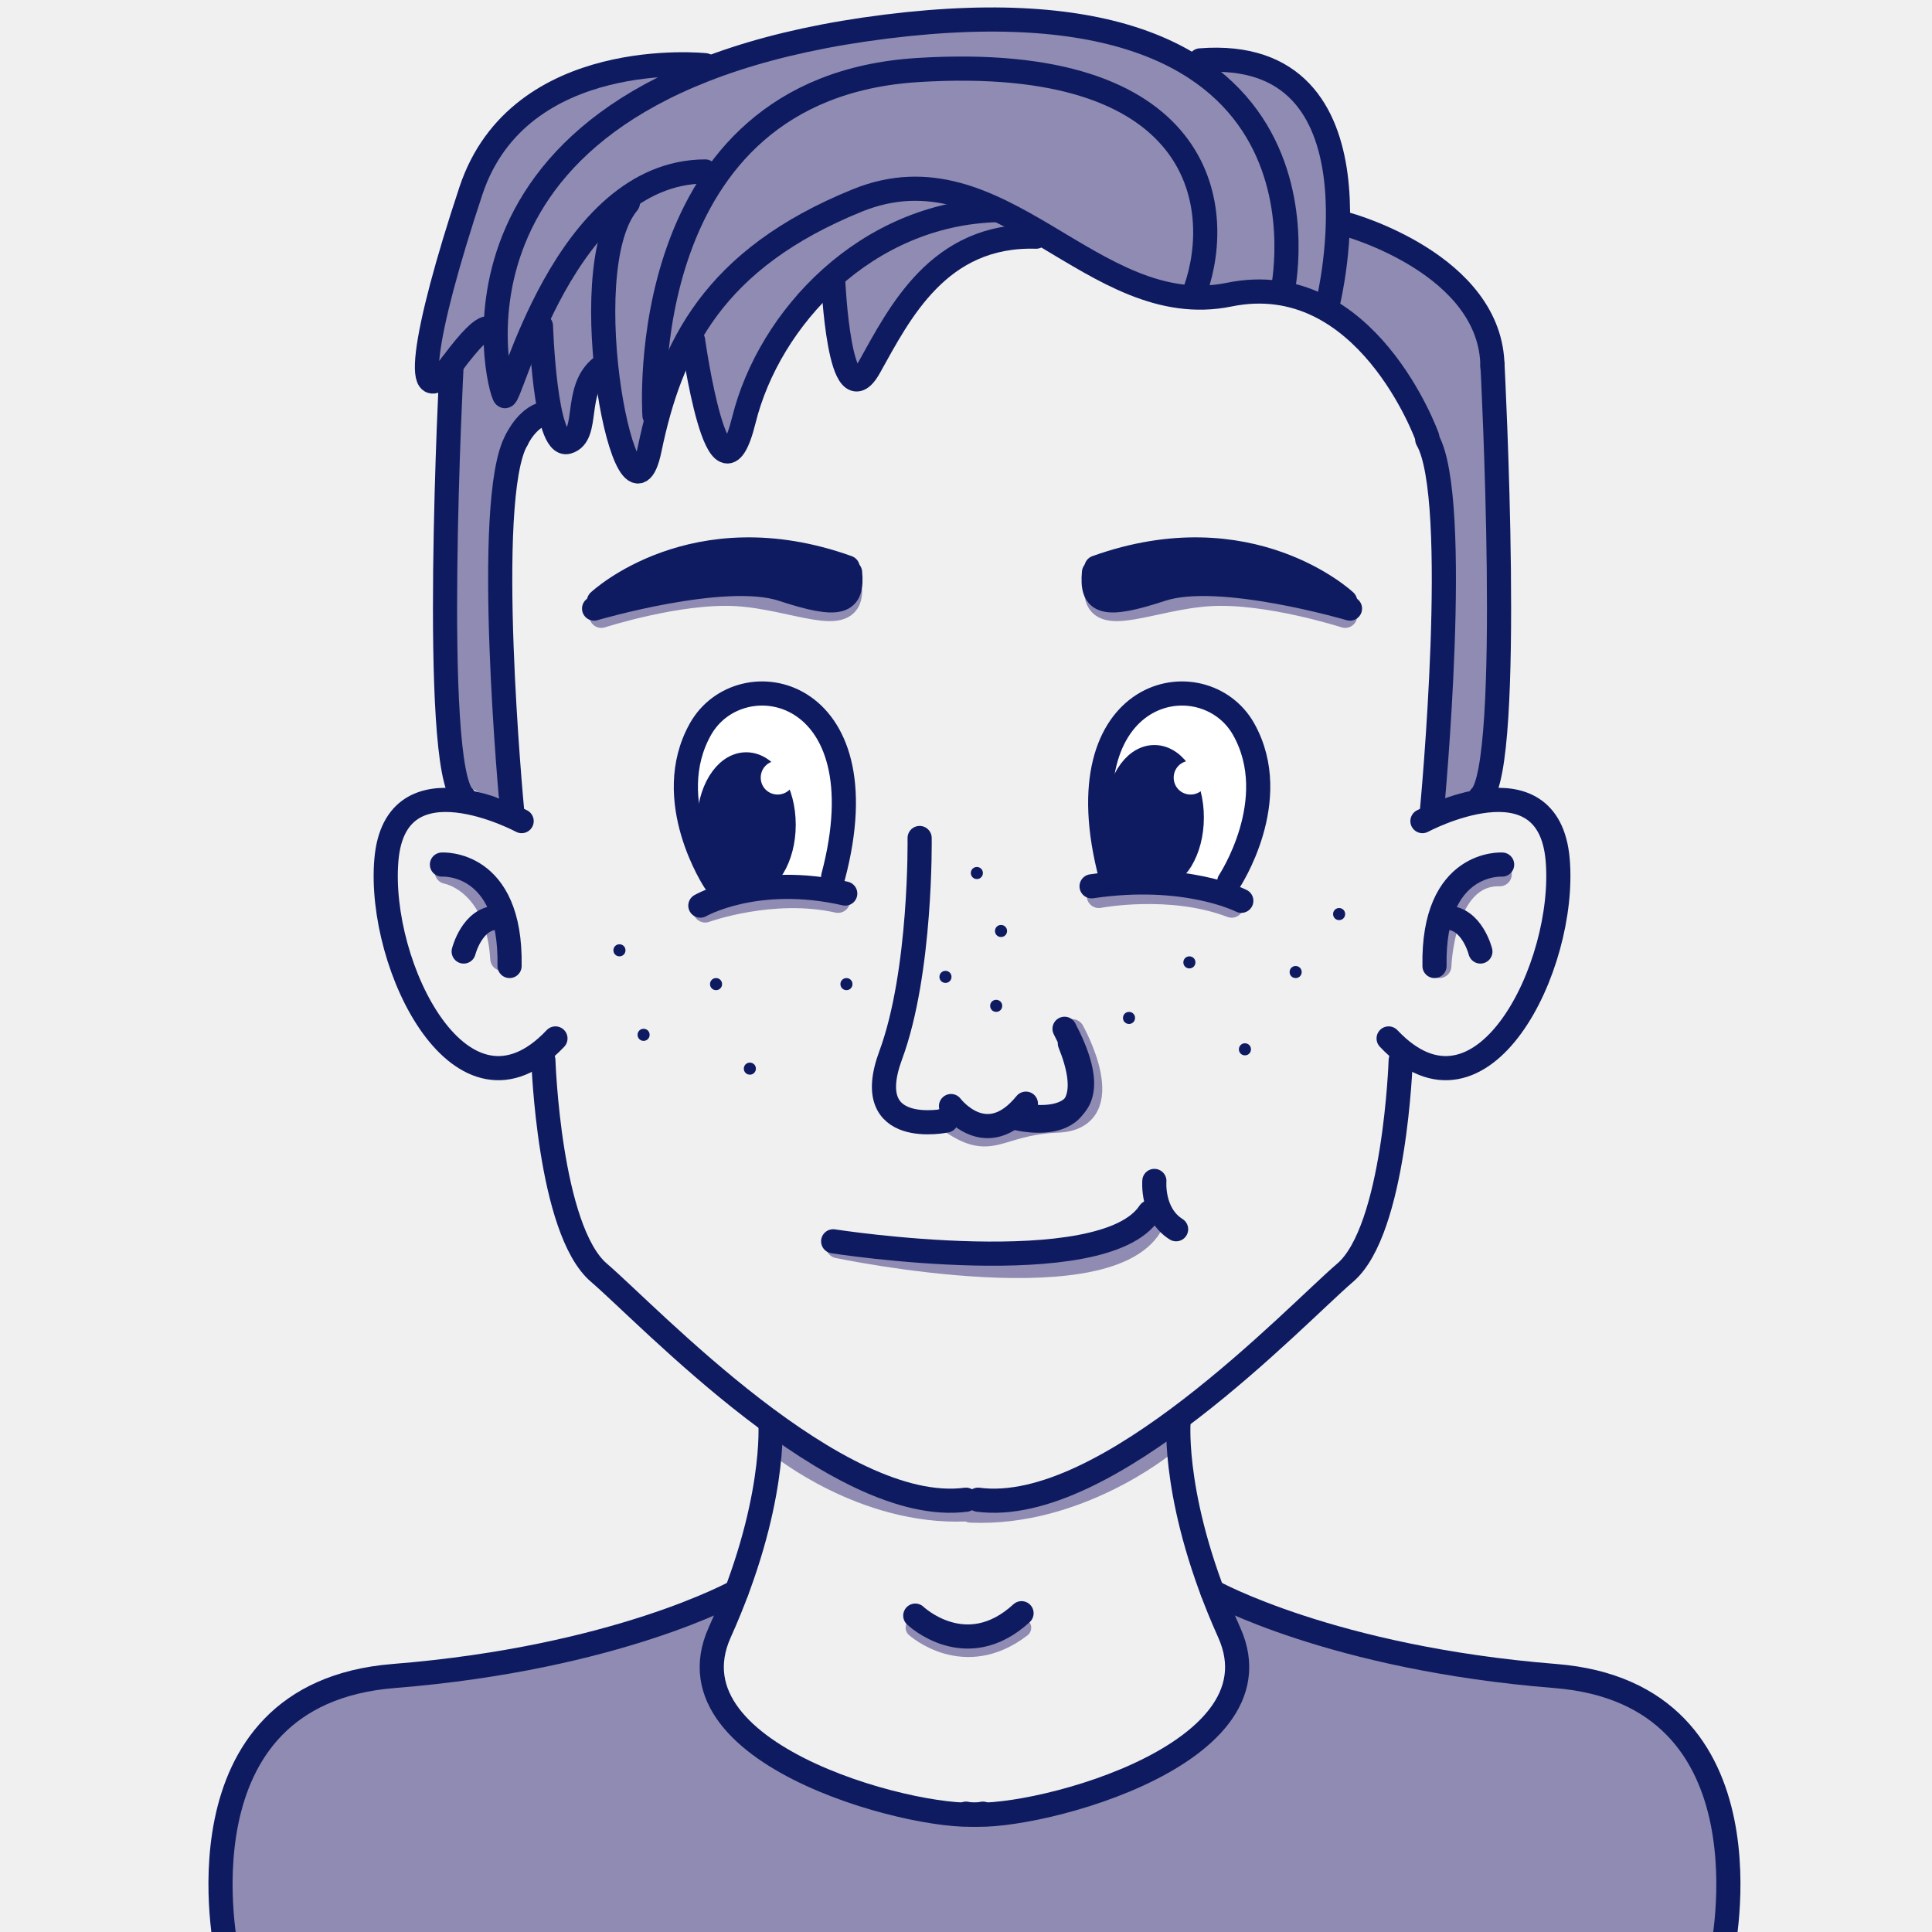
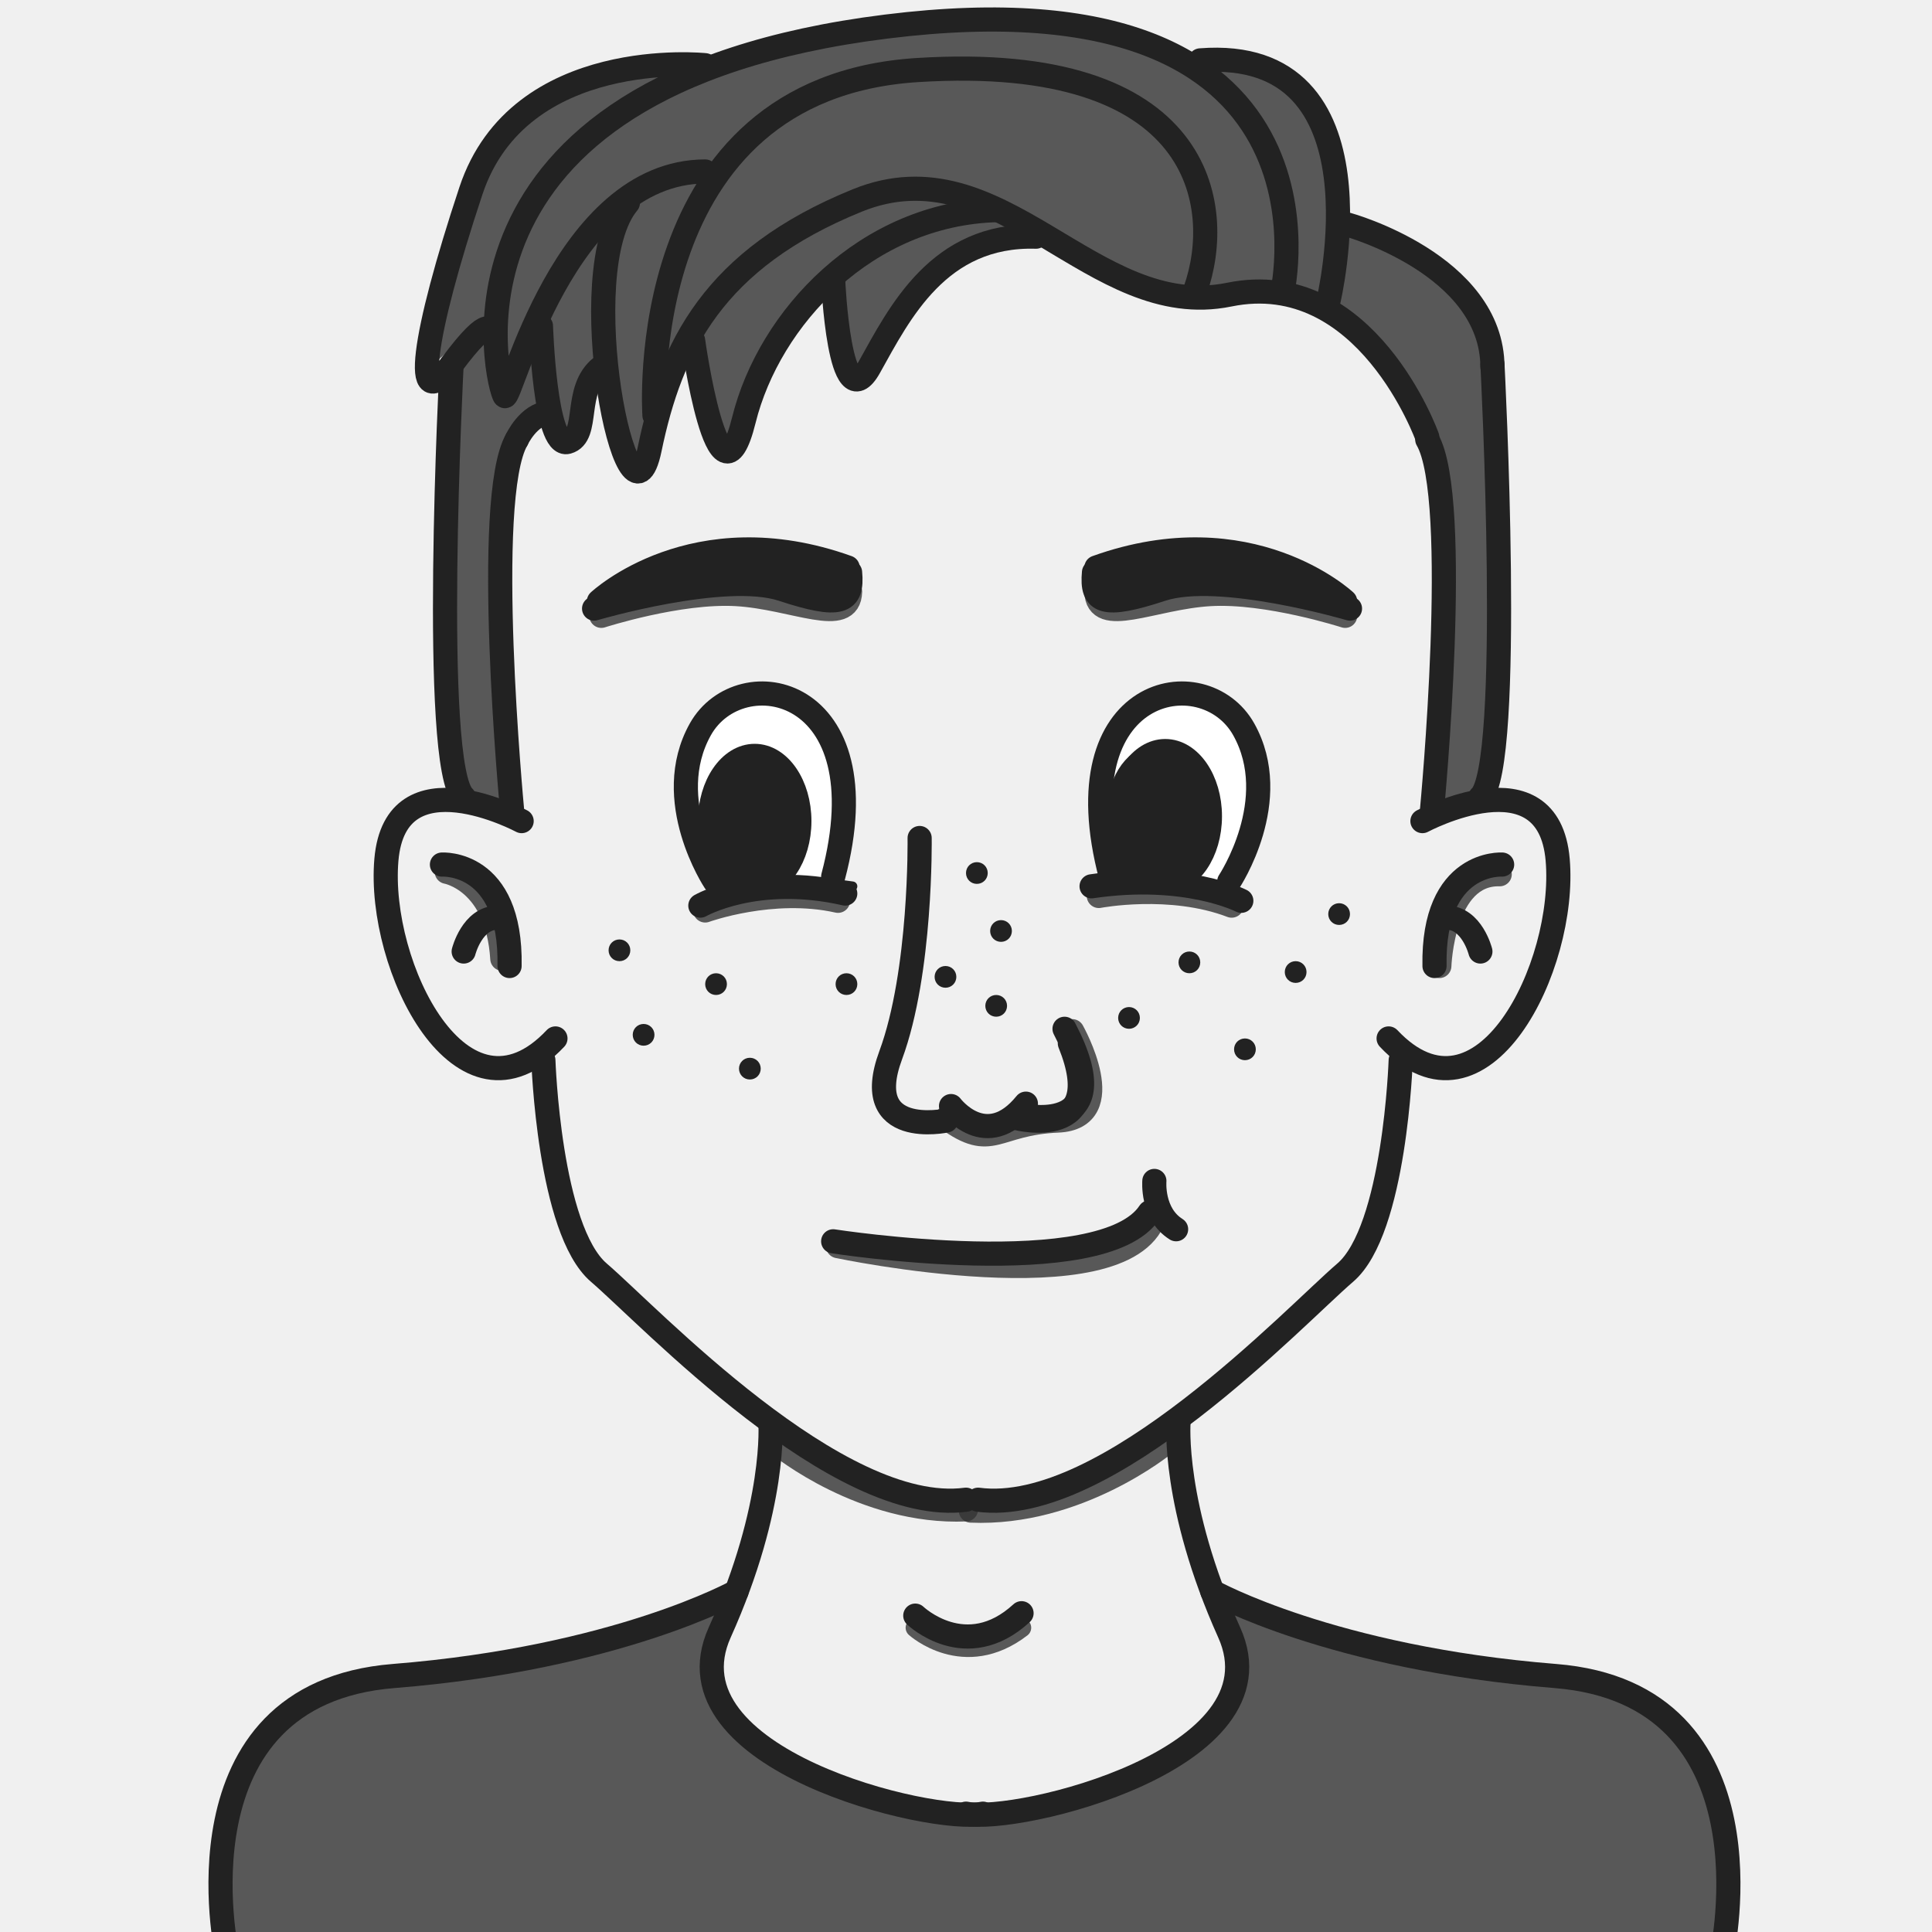
<svg xmlns="http://www.w3.org/2000/svg" version="1.2" viewBox="0 0 800 800" width="800" height="800">
  <defs>
    <filter x="-50%" y="-50%" width="200%" height="200%" id="f1">
      <feGaussianBlur stdDeviation="NaN" />
    </filter>
  </defs>
  <style>
		.s0 { fill: #ffffff;stroke: #ffffff;stroke-linecap: round;stroke-linejoin: round;stroke-width: 13 } 
		.s1 { fill: none;stroke: #ffffff;stroke-linecap: round;stroke-linejoin: round;stroke-width: 13 } 
- 		.s2 { fill: #8f8bb2 } 
- 		.s3 { fill: none;stroke: #0f1b61;stroke-linecap: round;stroke-linejoin: round;stroke-width: 10 } 
- 		.s4 { fill: none;stroke: #8f8bb2;stroke-linecap: round;stroke-linejoin: round;stroke-width: 8 } 
- 		.s5 { fill: none;stroke: #8f8bb2;stroke-linecap: round;stroke-linejoin: round;stroke-width: 10 } 
- 		.s6 { fill: none;stroke: #ffffff;stroke-linecap: round;stroke-linejoin: round;stroke-width: 8 } 
- 		.s7 { fill: none;stroke: #0f1b61;stroke-linecap: round;stroke-linejoin: round;stroke-width: 8 } 
- 		.s8 { fill: #0f1b61 } 
- 		.s9 { filter: url(#f1);fill: none;stroke: #0f1b61;stroke-linecap: round;stroke-linejoin: round;stroke-width: 10 } 
- 		.s10 { fill: #0f1b61;stroke: #0f1b61;stroke-linecap: round;stroke-linejoin: round;stroke-width: 11 } 
- 		.s11 { fill: none;stroke: #0f1b61;stroke-linecap: round;stroke-linejoin: round;stroke-width: 4 } 
- 		.s12 { fill: none;stroke: #ffffff;stroke-linecap: round;stroke-linejoin: round;stroke-width: 10 } 
- 		.s13 { fill: #ffffff } 
+ 		.s2 { fill: none;stroke: #0f1b61;stroke-linecap: round;stroke-linejoin: round;stroke-width: 10 } 
+ 		.s3 { fill: none;stroke: #8f8bb2;stroke-linecap: round;stroke-linejoin: round;stroke-width: 10 } 
+ 		.s4 { fill: none;stroke: #ffffff;stroke-linecap: round;stroke-linejoin: round;stroke-width: 8 } 
+ 		.s5 { fill: none;stroke: #0f1b61;stroke-linecap: round;stroke-linejoin: round;stroke-width: 8 } 
+ 		.s6 { opacity: .8;fill: #323232 } 
+ 		.s7 { opacity: .8;fill: none;stroke: #323232;stroke-linecap: round;stroke-linejoin: round;stroke-width: 8 } 
+ 		.s8 { opacity: .8;fill: none;stroke: #323232;stroke-linecap: round;stroke-linejoin: round;stroke-width: 10 } 
+ 		.s9 { opacity: .8;fill: #323232;stroke: #323232;stroke-linecap: round;stroke-linejoin: round;stroke-width: 10 } 
+ 		.s10 { fill: none;stroke: #222222;stroke-linecap: round;stroke-linejoin: round;stroke-width: 10 } 
+ 		.s11 { fill: #222222;stroke: #222222;stroke-linecap: round;stroke-linejoin: round;stroke-width: 4 } 
+ 		.s12 { filter: url(#f1);fill: none;stroke: #222222;stroke-linecap: round;stroke-linejoin: round;stroke-width: 10 } 
+ 		.s13 { fill: #222222 } 
	</style>
-   <path id="Layer 32" class="s0" d="m327 294c0 0 25.8 31.1 6 72" />
-   <path id="Shape 31" class="s0" d="m314.5 365c-11.9 0-21.5-15.2-21.5-34 0-18.8 9.6-34 21.5-34 11.9 0 21.5 15.2 21.5 34 0 18.8-9.6 34-21.5 34z" />
-   <path id="Shape 32" class="s0" d="m487.5 351c-10.8 0-19.5-12.5-19.5-28 0-15.5 8.7-28 19.5-28 10.8 0 19.5 12.5 19.5 28 0 15.5-8.7 28-19.5 28z" />
-   <path id="Shape 29" class="s1" d="m499 364c0 0 13.6-52.2 6-64" />
-   <path id="Layer 41" class="s2" d="m196 172l-11-26c0 0 1.2-17.7 11-20" />
-   <path id="Layer 42" class="s3" d="m403 624" />
-   <path id="Layer 40" class="s4" d="m379 674c0 0 20.2 18.3 44 0" />
-   <path id="Layer 34" class="s5" d="m322 597" />
-   <path id="Shape 28" class="s5" d="m1191 323" />
-   <path id="Layer 32 copy" class="s6" d="m507.3 299.6c0 0 19.3 35.5-8 71.8" />
-   <path id="Layer 43" class="s7" d="m402 622" />
-   <path id="Shape 17" class="s2" d="m96 806c0 0-14-62.3 18-89 32-26.7 51.2-14.5 94-27 42.8-12.5 72.4-18.7 88-24 15.6-5.3-6.8 14.5-6 25 0.8 10.5 37.6 66.7 122 63 84.4-3.7 15 100 15 100m-48.2-1.1c0 0-69.4-103.7 15-100 84.4 3.7 121.2-52.5 122-63 0.8-10.5-21.6-30.3-6-25 15.6 5.3 45.2 11.5 88 24 42.8 12.5 62 0.3 94 27 32 26.7 18 89 18 89" />
-   <path id="Layer 36" class="s5" d="m347 516c0 0 118 24.9 131-12" />
-   <path id="Layer 37" class="s5" d="m444 427c0 0 20.2 35.9-6 37-26.2 1.1-27 12.9-46-1" />
-   <path id="Layer 35" class="s5" d="m323 598.5c0 0 34.6 28.3 77 26.5" />
-   <path id="Layer 35 copy" class="s5" d="m482 598c0 0-35.9 29.4-80 27.5" />
-   <path id="Shape 26" class="s5" d="m185 361c0 0 21 3.6 23 36" />
-   <path id="Layer 39" class="s5" d="m249 255c0 0 32.2-10.4 56-9 23.8 1.4 46.6 13.8 47-1" />
-   <path id="Layer 39 copy" class="s5" d="m454 245c0.4 14.8 23.2 2.4 47 1 23.8-1.4 56 9 56 9" />
-   <path id="Shape 25" class="s5" d="m596 400c0 0 1.2-38.6 25-38" />
-   <path id="Layer 29" class="s5" d="m455 371c0 0 29.6-5.7 55 4" />
-   <path id="Shape 27" class="s3" d="m379 669c0 0 21 20.1 44-1" />
-   <path id="Layer 38" class="s5" d="m292 377c0 0 27.8-10.1 55-4" />
-   <path id="Layer 24" class="s2" d="m191 324c0 0-8.4-135.5 0-164 8.4-28.5-9-4-9-4 0 0-5.8-88.3 45-116 50.8-27.7 38-4.7 70-11 32-6.3 149.6-41.3 214 15 64.4 56.3 20 76 20 76 0 0-50 13.7-80-11-30-24.7-66 0.3-76 23-10 22.7-28 44.9-29-5-1-49.9-31.4 44.3-41 56-9.6 11.7-13.6-18.5-16-35-2.4-16.5-19.6 27.7-23 44-3.4 16.3-20-37-20-37 0 0-4.6 5.5-8 21-3.4 15.5-9.8 2.9-11-4-1.2-6.9-11.6 1.7-16 17-4.4 15.3-4.4 110.7 0 131 4.4 20.3-20 4-20 4z" />
-   <path id="Shape 18" class="s3" d="m488 364" />
-   <path id="Layer 25" class="s2" d="m502 27c0 0 9.4 11.9 21 45 11.6 33.1 16 49 16 49l32-5c0 0 22.4 23.3 35 31 12.6 7.7 0 53 0 53" />
-   <path id="Layer 28" class="s3" d="m290 375c0 0 23.2-13.4 60-5" />
-   <path id="Layer 26" class="s2" d="m503 27c0 0 45.6-3.3 51 45 5.4 48.3-4 56-4 56l-55-29" />
-   <path id="Layer 27" class="s2" d="m557 95c0 0 61.6 13.9 62 76 0.4 62.1-5 157-5 157l-20 5c0 0 8.2-64.5 4-101-4.2-36.5 0.6-74.3-51-105" />
-   <path id="Shape 2" class="s3" d="m230 430c-38.7 41-73.8-30-70-74 3.8-44 56-16 56-16" />
-   <path id="Layer 2" class="s8" d="m291 373c0 0 23-11.8 62-6m-56.5 43c-1.4 0-2.5-1.1-2.5-2.5 0-1.4 1.1-2.5 2.5-2.5 1.4 0 2.5 1.1 2.5 2.5 0 1.4-1.1 2.5-2.5 2.5zm54 0c-1.4 0-2.5-1.1-2.5-2.5 0-1.4 1.1-2.5 2.5-2.5 1.4 0 2.5 1.1 2.5 2.5 0 1.4-1.1 2.5-2.5 2.5zm-40 35c-1.4 0-2.5-1.1-2.5-2.5 0-1.4 1.1-2.5 2.5-2.5 1.4 0 2.5 1.1 2.5 2.5 0 1.4-1.1 2.5-2.5 2.5zm-44-14c-1.4 0-2.5-1.1-2.5-2.5 0-1.4 1.1-2.5 2.5-2.5 1.4 0 2.5 1.1 2.5 2.5 0 1.4-1.1 2.5-2.5 2.5zm-10-35c-1.4 0-2.5-1.1-2.5-2.5 0-1.4 1.1-2.5 2.5-2.5 1.4 0 2.5 1.1 2.5 2.5 0 1.4-1.1 2.5-2.5 2.5zm148-32c-1.4 0-2.5-1.1-2.5-2.5 0-1.4 1.1-2.5 2.5-2.5 1.4 0 2.5 1.1 2.5 2.5 0 1.4-1.1 2.5-2.5 2.5zm10 24c-1.4 0-2.5-1.1-2.5-2.5 0-1.4 1.1-2.5 2.5-2.5 1.4 0 2.5 1.1 2.5 2.5 0 1.4-1.1 2.5-2.5 2.5zm-23 19c-1.4 0-2.5-1.1-2.5-2.5 0-1.4 1.1-2.5 2.5-2.5 1.4 0 2.5 1.1 2.5 2.5 0 1.4-1.1 2.5-2.5 2.5zm21 12c-1.4 0-2.5-1.1-2.5-2.5 0-1.4 1.1-2.5 2.5-2.5 1.4 0 2.5 1.1 2.5 2.5 0 1.4-1.1 2.5-2.5 2.5zm55 5c-1.4 0-2.5-1.1-2.5-2.5 0-1.4 1.1-2.5 2.5-2.5 1.4 0 2.5 1.1 2.5 2.5 0 1.4-1.1 2.5-2.5 2.5zm25-23c-1.4 0-2.5-1.1-2.5-2.5 0-1.4 1.1-2.5 2.5-2.5 1.4 0 2.5 1.1 2.5 2.5 0 1.4-1.1 2.5-2.5 2.5zm23 36c-1.4 0-2.5-1.1-2.5-2.5 0-1.4 1.1-2.5 2.5-2.5 1.4 0 2.5 1.1 2.5 2.5 0 1.4-1.1 2.5-2.5 2.5zm21-32c-1.4 0-2.5-1.1-2.5-2.5 0-1.4 1.1-2.5 2.5-2.5 1.4 0 2.5 1.1 2.5 2.5 0 1.4-1.1 2.5-2.5 2.5zm18-24c-1.4 0-2.5-1.1-2.5-2.5 0-1.4 1.1-2.5 2.5-2.5 1.4 0 2.5 1.1 2.5 2.5 0 1.4-1.1 2.5-2.5 2.5z" />
-   <path id="Layer 3" class="s3" d="m212 335c0 0-12.2-128.7 2-153" />
-   <path id="Layer 7" class="s3" d="m296 365c0 0-22.4-33.7-6-63 16.4-29.3 76-18.3 55 61" />
-   <path id="Layer 8" class="s3" d="m248 249c0 0 39.2-36.9 103-14" />
-   <path id="Layer 9" class="s3" d="m352 237c1.2 12.7-4 14.9-28 7-24-7.9-78 8-78 8" />
-   <path id="Layer 4" class="s3" d="m187 151c0 0-8.7 166.8 5 179" />
-   <path id="Layer 5" class="s3" d="m183 358c0 0 28.8-1.9 28 42" />
-   <path id="Layer 6" class="s3" d="m192 394c0 0 3.5-14 14-14" />
-   <path id="Shape 1" class="s3" d="m400 621c-53.2 7-131.3-76.3-152-94-20.7-17.7-23-88-23-88" />
-   <path id="Layer 13" class="s3" d="m345 514c0 0 111.8 17.4 131-12" />
-   <path id="Layer 14" class="s3" d="m478 489c0 0-1.2 13.6 9 20" />
-   <path id="Shape 2 copy" class="s3" d="m589 340c0 0 52.2-28 56 16 3.8 44-31.3 115-70 74" />
-   <path id="Shape 8" class="s3" d="m94 809c0 0-23.6-107.6 69-115 92.6-7.4 142-35 142-35" />
-   <path id="Shape 8 copy" class="s3" d="m502 659c0 0 49.4 27.6 142 35 92.6 7.4 69 115 69 115" />
-   <path id="Layer 15" class="s3" d="m505 662" />
-   <path id="Shape 7" class="s3" d="m407 751c-20.9 4.3-132.7-22.3-109-75 23.7-52.7 21-87 21-87" />
-   <path id="Shape 7 copy" class="s3" d="m488 589c0 0-2.7 34.3 21 87 23.7 52.7-88.1 79.3-109 75" />
-   <path id="Shape 9" class="s3" d="m260 244c0 0 32.2-21.6 83-3" />
-   <path id="Shape 10" class="s3" d="m459 242c0 0 31.6-17.6 77-1" />
-   <path id="Shape 11" class="s3" d="m260 84c-23.8 28.4 0.2 144.4 9 102 8.8-42.4 26.4-78.8 86-103 59.6-24.2 97.2 50.6 154 39 56.8-11.6 82 59 82 59" />
-   <path id="Layer 16" class="s3" d="m550 125c0 0 25.8-106.2-53-100" />
-   <path id="Layer 17" class="s3" d="m292 71c-58.7 0.2-80.5 95.4-83 93-2.5-2.4-36.3-128.8 158-153 194.3-24.2 164 110 164 110" />
-   <path id="Layer 18" class="s3" d="m271 172c0 0-9.5-135.6 109-143 118.5-7.4 127.1 56.6 115 91" />
-   <path id="Shape 12" class="s3" d="m203 138c0 0 0.8-9.6-16 13-16.8 22.6-12-11.8 8-72 20-60.2 97-52 97-52" />
-   <path id="Layer 19" class="s3" d="m413 87c-54.3 1.4-94.5 44.6-105 87-10.5 42.4-21-33-21-33" />
-   <path id="Layer 20" class="s3" d="m429 98c-40.3-1.2-56.5 31.6-69 54-12.5 22.4-15-36-15-36" />
-   <path id="Shape 14" class="s3" d="m558 93c0 0 59.8 16.4 60 59" />
-   <path id="Layer 21" class="s9" d="m0 0" />
-   <path id="Shape 30" class="s10" d="m309 366c-8.3 0-15-11-15-24.5 0-13.5 6.7-24.5 15-24.5 8.3 0 15 11 15 24.5 0 13.5-6.7 24.5-15 24.5z" />
-   <path id="Shape 30 copy" class="s10" d="m478 363c-8.3 0-15-11-15-24.5 0-13.5 6.7-24.5 15-24.5 8.3 0 15 11 15 24.5 0 13.5-6.7 24.5-15 24.5z" />
-   <path id="Shape 13" class="s3" d="m249 152c-11.8 9.2-4.6 28.4-14 31-9.4 2.6-11-48-11-48" />
-   <path id="Layer 22" class="s3" d="m214 182c0 0 4.8-10.4 13-11" />
-   <path id="Layer 49" class="s11" d="m323 363" />
-   <path id="Layer 10" class="s3" d="m391.8 464c0 0-35.8 7.6-23-27 12.8-34.6 12-90 12-90" />
-   <path id="Shape 6" class="s3" d="m393.8 458c0 0 14.5 19.3 31-1" />
-   <path id="Shape 20" class="s12" d="m304 362" />
-   <path id="Layer 11" class="s3" d="m424.8 462c0 0 39 7.9 16-36" />
-   <path id="Shape 4" class="s3" d="m393 463" />
-   <path id="Shape 3" class="s3" d="m421 463c0 0 38.5 9.9 22-31" />
-   <path id="Layer 2 copy" class="s3" d="m514 373c0 0-23-11.8-62-6" />
-   <path id="Layer 3 copy" class="s3" d="m593 335c0 0 12.2-128.7-2-153" />
-   <path id="Layer 7 copy" class="s3" d="m460 363c-21-79.3 38.6-90.3 55-61 16.4 29.3-6 63-6 63" />
-   <path id="Layer 8 copy" class="s3" d="m557 249c0 0-39.2-36.9-103-14" />
-   <path id="Layer 9 copy" class="s3" d="m559 252c0 0-54-15.9-78-8-24 7.9-29.2 5.7-28-7" />
-   <path id="Layer 4 copy" class="s3" d="m618 151c0 0 8.7 166.8-5 179" />
-   <path id="Layer 5 copy" class="s3" d="m622 358c0 0-28.8-1.9-28 42" />
-   <path id="Layer 6 copy" class="s3" d="m613 394c0 0-3.5-14-14-14" />
-   <path id="Shape 1 copy" class="s3" d="m580 439c0 0-2.3 70.3-23 88-20.7 17.7-98.8 101-152 94" />
-   <path id="Layer 44" class="s6" d="m315 365" />
-   <path id="Layer 51" class="s13" d="m322 329c-3.9 0-7-3.1-7-7 0-3.9 3.1-7 7-7 3.9 0 7 3.1 7 7 0 3.9-3.1 7-7 7z" />
-   <path id="Layer 51 copy" class="s13" d="m493 329c-3.9 0-7-3.1-7-7 0-3.9 3.1-7 7-7 3.9 0 7 3.1 7 7 0 3.9-3.1 7-7 7z" />
+   <g id="Folder 1">
+     <path id="Layer 32" class="s0" d="m327 294c0 0 25.8 31.1 6 72" />
+     <path id="Shape 31" class="s0" d="m314.5 365c-11.9 0-21.5-15.2-21.5-34 0-18.8 9.6-34 21.5-34 11.9 0 21.5 15.2 21.5 34 0 18.8-9.6 34-21.5 34z" />
+     <path id="Shape 32" class="s0" d="m487.5 351c-10.8 0-19.5-12.5-19.5-28 0-15.5 8.7-28 19.5-28 10.8 0 19.5 12.5 19.5 28 0 15.5-8.7 28-19.5 28z" />
+     <path id="Shape 29" class="s1" d="m499 364c0 0 13.6-52.2 6-64" />
+     <path id="Layer 42" class="s2" d="m403 624" />
+     <path id="Layer 34" class="s3" d="m322 597" />
+     <path id="Shape 28" class="s3" d="m1191 323" />
+     <path id="Layer 32 copy" class="s4" d="m507.3 299.6c0 0 19.3 35.5-8 71.8" />
+     <path id="Layer 43" class="s5" d="m402 622" />
+     <path id="shirt" class="s6" d="m96 806c0 0-14-62.3 18-89 32-26.7 51.2-14.5 94-27 42.8-12.5 72.4-18.7 88-24 15.6-5.3-6.8 14.5-6 25 0.8 10.5 37.6 66.7 122 63 84.4-3.7 15 100 15 100m-48.2-1.1c0 0-69.4-103.7 15-100 84.4 3.7 121.2-52.5 122-63 0.8-10.5-21.6-30.3-6-25 15.6 5.3 45.2 11.5 88 24 42.8 12.5 62 0.3 94 27 32 26.7 18 89 18 89" />
+     <path id="Layer 81" class="s6" d="m189 326l-5-22v-40l1-36v-31-32-8l2-8-4-21 8-40 10-24 10-10 10-12 18-8 21-5h13 12l22-5 14-6 12-1 20-4 19-3h16l28-1 21 1 20 4 22 7 16 8 8-3h9l11 4 13 6 9 13 6 19 1 17 1 8 20 8 22 8 10 13 8 14 4 17v31l3 41-1 32v28 28l-3 15-15 5-9 4 5-24 2-76-3-39-4-14-7-12-4-15-8-8-9-11-11-9-12-5-13-4-19 1h-20l-20-5-24-11-10-8h-16l-11 4-19 8-8 9-10 11-6 13-8 12-8-5-4-20v-13l-21 17-5 16-7 12-7 17-4 10-8-18-9-32-9 28-8 22-7 5-8-44-7 7-4 9-4 12-6 7-3-14-12 7-5 12-4 19-2 30 3 27v28l3 40zm6-189l-18 16 8-40" />
+     <path id="Layer 40" class="s7" d="m379 674c0 0 20.2 18.3 44 0" />
+     <path id="Layer 36" class="s8" d="m347 516c0 0 118 24.9 131-12" />
+     <path id="Layer 37" class="s8" d="m444 427c0 0 20.2 35.9-6 37-26.2 1.1-27 12.9-46-1" />
+     <path id="Layer 35" class="s9" d="m323 598.5c0 0 34.6 28.3 77 26.5" />
+     <path id="Layer 35 copy" class="s9" d="m482 598c0 0-35.9 29.4-80 27.5" />
+     <path id="Shape 26" class="s8" d="m185 361c0 0 21 3.6 23 36" />
+     <path id="Layer 39" class="s8" d="m249 255c0 0 32.2-10.4 56-9 23.8 1.4 46.6 13.8 47-1" />
+     <path id="Layer 39 copy" class="s8" d="m454 245c0.4 14.8 23.2 2.4 47 1 23.8-1.4 56 9 56 9" />
+     <path id="Shape 25" class="s8" d="m596 400c0 0 1.2-38.6 25-38" />
+     <path id="Layer 29" class="s8" d="m455 371c0 0 29.6-5.7 55 4" />
+     <path id="Layer 38" class="s8" d="m292 377c0 0 27.8-10.1 55-4" />
+     <path id="Shape 27" class="s10" d="m379 669c0 0 21 20.1 44-1" />
+     <path id="Shape 18" class="s2" d="m488 364" />
+     <path id="Layer 28" class="s10" d="m290 375c0 0 23.2-13.4 60-5" />
+     <path id="Shape 2" class="s10" d="m230 430c-38.7 41-73.8-30-70-74 3.8-44 56-16 56-16" />
+     <path id="Layer 2" class="s11" d="m291 373c0 0 23-11.8 62-6m-56.5 43c-1.4 0-2.5-1.1-2.5-2.5 0-1.4 1.1-2.5 2.5-2.5 1.4 0 2.5 1.1 2.5 2.5 0 1.4-1.1 2.5-2.5 2.5zm54 0c-1.4 0-2.5-1.1-2.5-2.5 0-1.4 1.1-2.5 2.5-2.5 1.4 0 2.5 1.1 2.5 2.5 0 1.4-1.1 2.5-2.5 2.5zm-40 35c-1.4 0-2.5-1.1-2.5-2.5 0-1.4 1.1-2.5 2.5-2.5 1.4 0 2.5 1.1 2.5 2.5 0 1.4-1.1 2.5-2.5 2.5zm-44-14c-1.4 0-2.5-1.1-2.5-2.5 0-1.4 1.1-2.5 2.5-2.5 1.4 0 2.5 1.1 2.5 2.5 0 1.4-1.1 2.5-2.5 2.5zm-10-35c-1.4 0-2.5-1.1-2.5-2.5 0-1.4 1.1-2.5 2.5-2.5 1.4 0 2.5 1.1 2.5 2.5 0 1.4-1.1 2.5-2.5 2.5zm148-32c-1.4 0-2.5-1.1-2.5-2.5 0-1.4 1.1-2.5 2.5-2.5 1.4 0 2.5 1.1 2.5 2.5 0 1.4-1.1 2.5-2.5 2.5zm10 24c-1.4 0-2.5-1.1-2.5-2.5 0-1.4 1.1-2.5 2.5-2.5 1.4 0 2.5 1.1 2.5 2.5 0 1.4-1.1 2.5-2.5 2.5zm-23 19c-1.4 0-2.5-1.1-2.5-2.5 0-1.4 1.1-2.5 2.5-2.5 1.4 0 2.5 1.1 2.5 2.5 0 1.4-1.1 2.5-2.5 2.5zm21 12c-1.4 0-2.5-1.1-2.5-2.5 0-1.4 1.1-2.5 2.5-2.5 1.4 0 2.5 1.1 2.5 2.5 0 1.4-1.1 2.5-2.5 2.5zm55 5c-1.4 0-2.5-1.1-2.5-2.5 0-1.4 1.1-2.5 2.5-2.5 1.4 0 2.5 1.1 2.5 2.5 0 1.4-1.1 2.5-2.5 2.5zm25-23c-1.4 0-2.5-1.1-2.5-2.5 0-1.4 1.1-2.5 2.5-2.5 1.4 0 2.5 1.1 2.5 2.5 0 1.4-1.1 2.5-2.5 2.5zm23 36c-1.4 0-2.5-1.1-2.5-2.5 0-1.4 1.1-2.5 2.5-2.5 1.4 0 2.5 1.1 2.5 2.5 0 1.4-1.1 2.5-2.5 2.5zm21-32c-1.4 0-2.5-1.1-2.5-2.5 0-1.4 1.1-2.5 2.5-2.5 1.4 0 2.5 1.1 2.5 2.5 0 1.4-1.1 2.5-2.5 2.5zm18-24c-1.4 0-2.5-1.1-2.5-2.5 0-1.4 1.1-2.5 2.5-2.5 1.4 0 2.5 1.1 2.5 2.5 0 1.4-1.1 2.5-2.5 2.5z" />
+     <path id="Layer 3" class="s10" d="m212 335c0 0-12.2-128.7 2-153" />
+     <path id="Layer 7" class="s10" d="m296 365c0 0-22.4-33.7-6-63 16.4-29.3 76-18.3 55 61" />
+     <path id="Layer 8" class="s10" d="m248 249c0 0 39.2-36.9 103-14" />
+     <path id="Layer 9" class="s10" d="m352 237c1.2 12.7-4 14.9-28 7-24-7.9-78 8-78 8" />
+     <path id="Layer 4" class="s10" d="m187 151c0 0-8.7 166.8 5 179" />
+     <path id="Layer 5" class="s10" d="m183 358c0 0 28.8-1.9 28 42" />
+     <path id="Layer 6" class="s10" d="m192 394c0 0 3.5-14 14-14" />
+     <path id="Shape 1" class="s10" d="m400 621c-53.2 7-131.3-76.3-152-94-20.7-17.7-23-88-23-88" />
+     <path id="Layer 13" class="s10" d="m345 514c0 0 111.8 17.4 131-12" />
+     <path id="Layer 14" class="s10" d="m478 489c0 0-1.2 13.6 9 20" />
+     <path id="Shape 2 copy" class="s10" d="m589 340c0 0 52.2-28 56 16 3.8 44-31.3 115-70 74" />
+     <path id="Shape 8" class="s10" d="m94 809c0 0-23.6-107.6 69-115 92.6-7.4 142-35 142-35" />
+     <path id="Shape 8 copy" class="s10" d="m502 659c0 0 49.4 27.6 142 35 92.6 7.4 69 115 69 115" />
+     <path id="Layer 15" class="s10" d="m505 662" />
+     <path id="Shape 7" class="s10" d="m407 751c-20.9 4.3-132.7-22.3-109-75 23.7-52.7 21-87 21-87" />
+     <path id="Shape 7 copy" class="s10" d="m488 589c0 0-2.7 34.3 21 87 23.7 52.7-88.1 79.3-109 75" />
+     <path id="Shape 9" class="s10" d="m260 244c0 0 32.2-21.6 83-3" />
+     <path id="Shape 10" class="s10" d="m459 242c0 0 31.6-17.6 77-1" />
+     <path id="Shape 11" class="s10" d="m260 84c-23.8 28.4 0.2 144.4 9 102 8.8-42.4 26.4-78.8 86-103 59.6-24.2 97.2 50.6 154 39 56.8-11.6 82 59 82 59" />
+     <path id="Layer 16" class="s10" d="m550 125c0 0 25.8-106.2-53-100" />
+     <path id="Layer 17" class="s10" d="m292 71c-58.7 0.2-80.5 95.4-83 93-2.5-2.4-36.3-128.8 158-153 194.3-24.2 164 110 164 110" />
+     <path id="Layer 18" class="s10" d="m271 172c0 0-9.5-135.6 109-143 118.5-7.4 127.1 56.6 115 91" />
+     <path id="Shape 12" class="s10" d="m203 138c0 0 0.8-9.6-16 13-16.8 22.6-12-11.8 8-72 20-60.2 97-52 97-52" />
+     <path id="Layer 19" class="s10" d="m413 87c-54.3 1.4-94.5 44.6-105 87-10.5 42.4-21-33-21-33" />
+     <path id="Layer 20" class="s10" d="m429 98c-40.3-1.2-56.5 31.6-69 54-12.5 22.4-15-36-15-36" />
+     <path id="Shape 14" class="s10" d="m558 93c0 0 59.8 16.4 60 59" />
+     <path id="Layer 21" class="s12" d="m0 0" />
+     <path id="Shape 30" class="s10" d="m309 366c-8.3 0-15-11-15-24.5 0-13.5 6.7-24.5 15-24.5 8.3 0 15 11 15 24.5 0 13.5-6.7 24.5-15 24.5z" />
+     <path id="Shape 30 copy" class="s10" d="m478 363c-8.3 0-15-11-15-24.5 0-13.5 6.7-24.5 15-24.5 8.3 0 15 11 15 24.5 0 13.5-6.7 24.5-15 24.5z" />
+     <path id="Shape 13" class="s10" d="m249 152c-11.8 9.2-4.6 28.4-14 31-9.4 2.6-11-48-11-48" />
+     <path id="Layer 22" class="s10" d="m214 182c0 0 4.8-10.4 13-11" />
+     <path id="Layer 10" class="s10" d="m391.8 464c0 0-35.8 7.6-23-27 12.8-34.6 12-90 12-90" />
+     <path id="Shape 6" class="s10" d="m393.8 458c0 0 14.5 19.3 31-1" />
+     <path id="Shape 20" class="s10" d="m304 362" />
+     <path id="Layer 11" class="s10" d="m424.8 462c0 0 39 7.9 16-36" />
+     <path id="Shape 4" class="s10" d="m393 463" />
+     <path id="Shape 3" class="s10" d="m421 463c0 0 38.5 9.9 22-31" />
+     <path id="Layer 2 copy" class="s10" d="m514 373c0 0-23-11.8-62-6" />
+     <path id="Layer 3 copy" class="s10" d="m593 335c0 0 12.2-128.7-2-153" />
+     <path id="Layer 7 copy" class="s10" d="m460 363c-21-79.3 38.6-90.3 55-61 16.4 29.3-6 63-6 63" />
+     <path id="Layer 84" class="s10" d="m312.5 367c-10.2 0-18.5-12.1-18.5-27 0-14.9 8.3-27 18.5-27 10.2 0 18.5 12.1 18.5 27 0 14.9-8.3 27-18.5 27z" />
+     <path id="Layer 84 copy" class="s10" d="m482.5 365c-10.2 0-18.5-12.1-18.5-27 0-14.9 8.3-27 18.5-27 10.2 0 18.5 12.1 18.5 27 0 14.9-8.3 27-18.5 27z" />
+     <path id="Layer 8 copy" class="s10" d="m557 249c0 0-39.2-36.9-103-14" />
+     <path id="Layer 9 copy" class="s10" d="m559 252c0 0-54-15.9-78-8-24 7.9-29.2 5.7-28-7" />
+     <path id="Layer 4 copy" class="s10" d="m618 151c0 0 8.7 166.8-5 179" />
+     <path id="Layer 5 copy" class="s10" d="m622 358c0 0-28.8-1.9-28 42" />
+     <path id="Layer 6 copy" class="s10" d="m613 394c0 0-3.5-14-14-14" />
+     <path id="Shape 1 copy" class="s10" d="m580 439c0 0-2.3 70.3-23 88-20.7 17.7-98.8 101-152 94" />
+     <path id="Layer 82" class="s13" d="m309 364c-7.2 0-13-10.1-13-22.5 0-12.4 5.8-22.5 13-22.5 7.2 0 13 10.1 13 22.5 0 12.4-5.8 22.5-13 22.5z" />
+     <path id="Shape 44" class="s13" d="m478 360c-6.6 0-12-9.6-12-21.5 0-11.9 5.4-21.5 12-21.5 6.6 0 12 9.6 12 21.5 0 11.9-5.4 21.5-12 21.5z" />
+     <path id="Shape 45" class="s13" d="m464 362c-2.2 0-4-1.6-4-3.5 0-1.9 1.8-3.5 4-3.5 2.2 0 4 1.6 4 3.5 0 1.9-1.8 3.5-4 3.5z" />
+   </g>
</svg>
